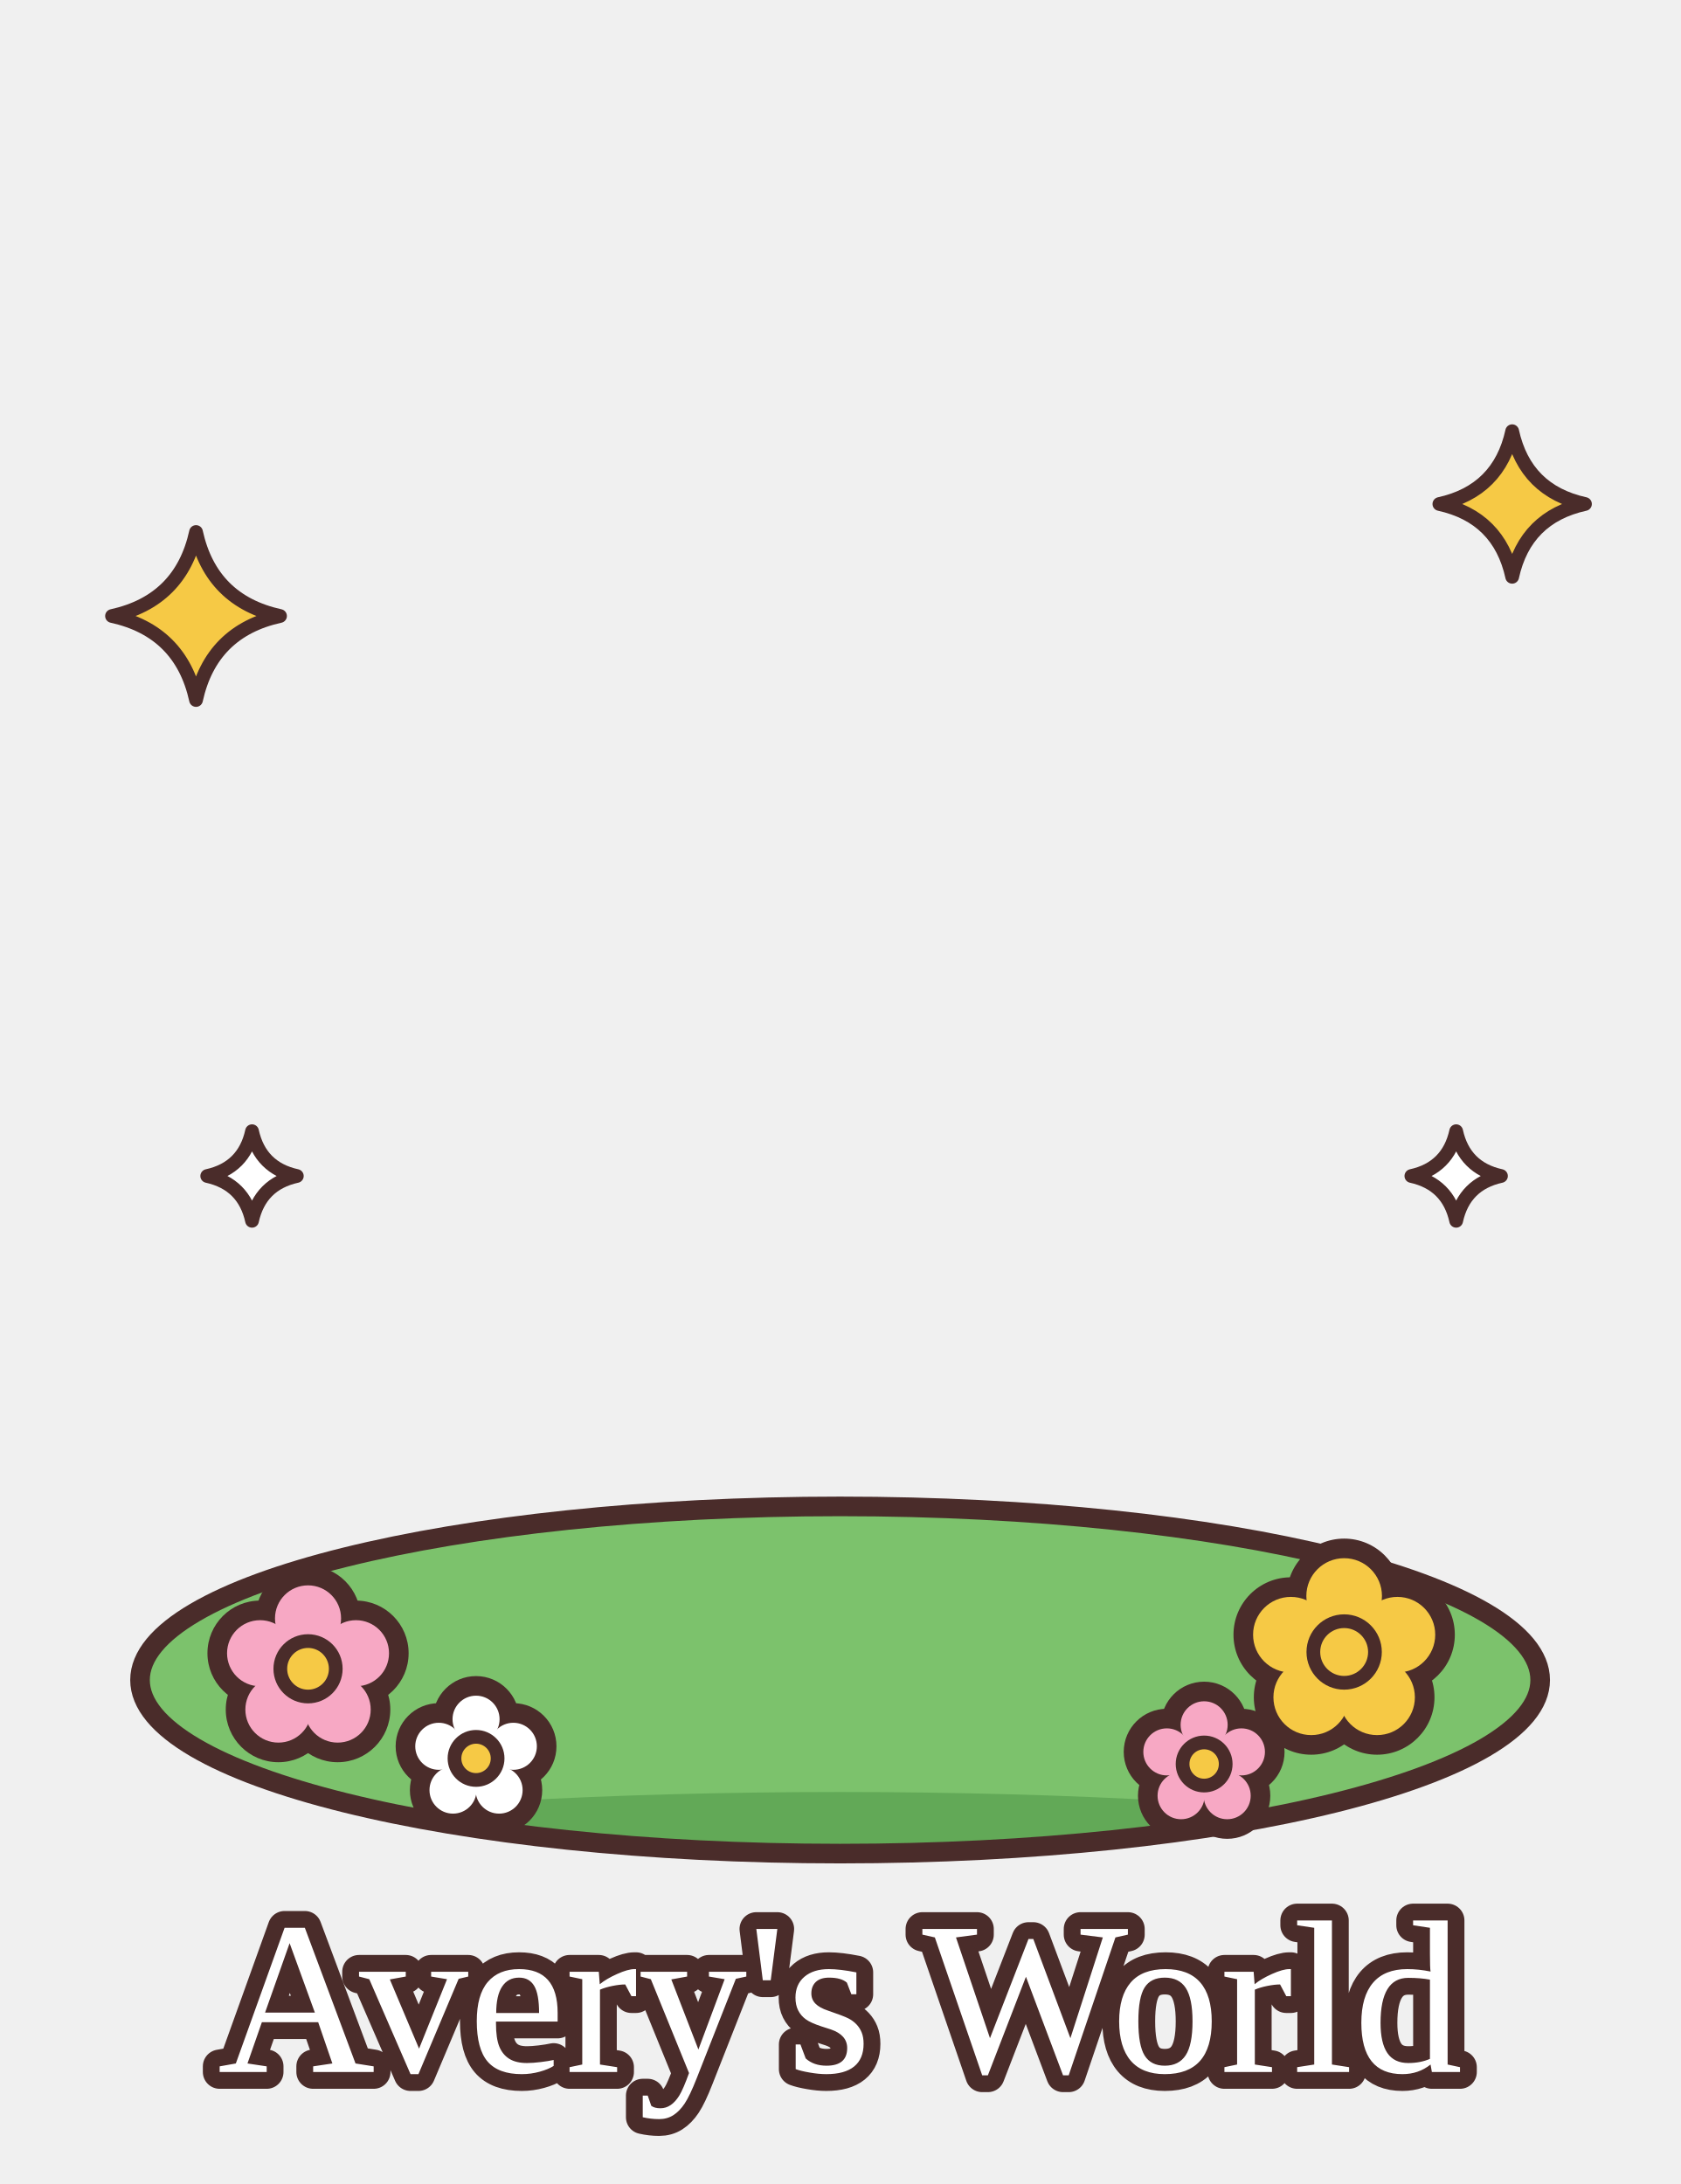
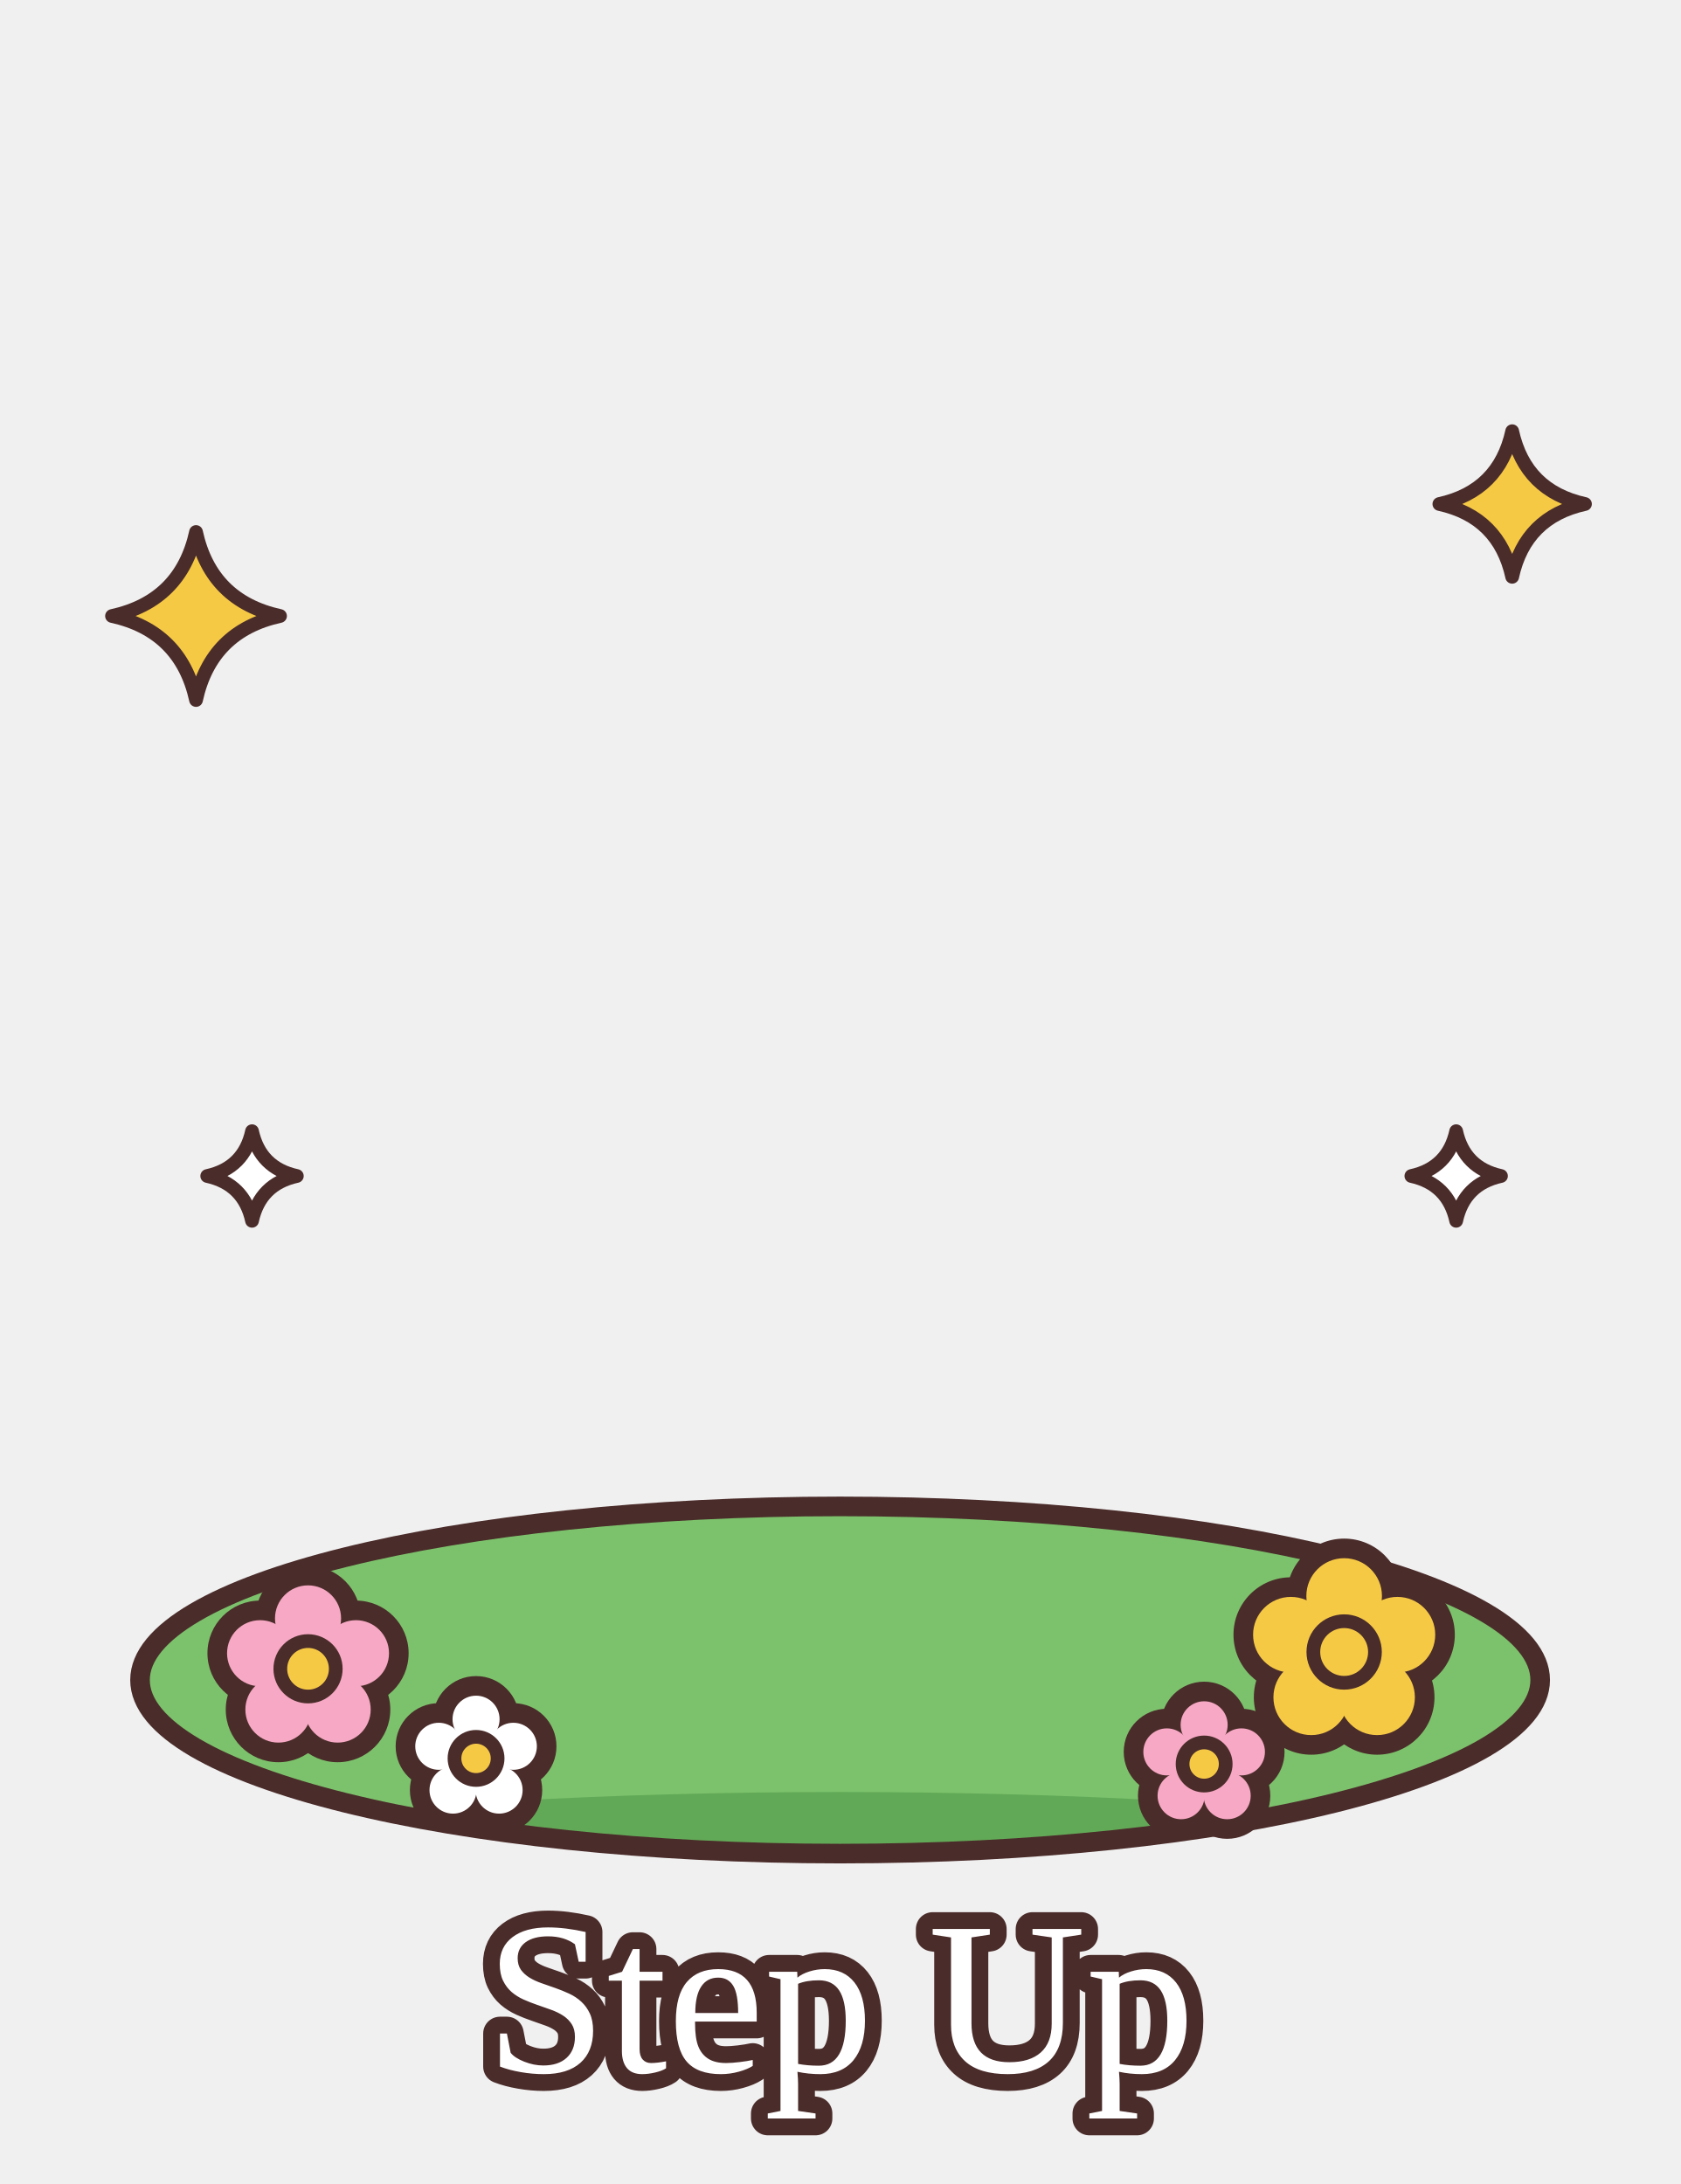
<svg xmlns="http://www.w3.org/2000/svg" viewBox="0 0 600 780">
  <clipPath id="k11">
    <path d="M50 600 a250 62 0 1 0 500 0 a250 62 0 1 0 -500 0Z" />
  </clipPath>
  <path d="M50 600 a250 62 0 1 0 500 0 a250 62 0 1 0 -500 0Z" fill="#7CC26C" />
  <g clip-path="url(#k11)">
    <ellipse cx="300" cy="680" rx="300" ry="40" fill="#62A957" />
  </g>
  <path d="M50 600 a250 62 0 1 0 500 0 a250 62 0 1 0 -500 0Z" fill="none" stroke="#4A2C2A" stroke-width="7" stroke-linejoin="round" />
  <circle cx="110.0" cy="578.0" r="18.8" fill="#4A2C2A" />
  <circle cx="127.119" cy="590.438" r="18.8" fill="#4A2C2A" />
  <circle cx="120.58" cy="610.562" r="18.8" fill="#4A2C2A" />
  <circle cx="99.42" cy="610.562" r="18.8" fill="#4A2C2A" />
  <circle cx="92.881" cy="590.438" r="18.8" fill="#4A2C2A" />
  <circle cx="110.0" cy="578.0" r="11.8" fill="#F7A8C4" />
  <circle cx="127.119" cy="590.438" r="11.8" fill="#F7A8C4" />
  <circle cx="120.58" cy="610.562" r="11.8" fill="#F7A8C4" />
  <circle cx="99.42" cy="610.562" r="11.8" fill="#F7A8C4" />
  <circle cx="92.881" cy="590.438" r="11.8" fill="#F7A8C4" />
  <clipPath id="k12">
    <path d="M100.1 596 a9.9 9.9 0 1 0 19.8 0 a9.9 9.9 0 1 0 -19.8 0Z" />
  </clipPath>
  <path d="M100.1 596 a9.9 9.9 0 1 0 19.8 0 a9.9 9.9 0 1 0 -19.8 0Z" fill="#F6C945" />
  <path d="M100.1 596 a9.9 9.9 0 1 0 19.8 0 a9.9 9.9 0 1 0 -19.8 0Z" fill="none" stroke="#4A2C2A" stroke-width="4.9" stroke-linejoin="round" />
  <circle cx="480.0" cy="570.0" r="20.5" fill="#4A2C2A" />
  <circle cx="499.021" cy="583.82" r="20.5" fill="#4A2C2A" />
  <circle cx="491.756" cy="606.18" r="20.5" fill="#4A2C2A" />
  <circle cx="468.244" cy="606.18" r="20.5" fill="#4A2C2A" />
  <circle cx="460.979" cy="583.82" r="20.5" fill="#4A2C2A" />
  <circle cx="480.0" cy="570.0" r="13.5" fill="#F6C945" />
  <circle cx="499.021" cy="583.82" r="13.5" fill="#F6C945" />
  <circle cx="491.756" cy="606.18" r="13.5" fill="#F6C945" />
  <circle cx="468.244" cy="606.18" r="13.5" fill="#F6C945" />
  <circle cx="460.979" cy="583.82" r="13.5" fill="#F6C945" />
  <clipPath id="k13">
    <path d="M469.0 590 a11.0 11.0 0 1 0 22.0 0 a11.0 11.0 0 1 0 -22.0 0Z" />
  </clipPath>
  <path d="M469.0 590 a11.0 11.0 0 1 0 22.0 0 a11.0 11.0 0 1 0 -22.0 0Z" fill="#F6C945" />
  <path d="M469.0 590 a11.0 11.0 0 1 0 22.0 0 a11.0 11.0 0 1 0 -22.0 0Z" fill="none" stroke="#4A2C2A" stroke-width="4.9" stroke-linejoin="round" />
  <circle cx="170.0" cy="614.0" r="15.4" fill="#4A2C2A" />
  <circle cx="183.315" cy="623.674" r="15.4" fill="#4A2C2A" />
  <circle cx="178.229" cy="639.326" r="15.4" fill="#4A2C2A" />
  <circle cx="161.771" cy="639.326" r="15.4" fill="#4A2C2A" />
  <circle cx="156.685" cy="623.674" r="15.4" fill="#4A2C2A" />
  <circle cx="170.0" cy="614.0" r="8.4" fill="#FFFFFF" />
  <circle cx="183.315" cy="623.674" r="8.4" fill="#FFFFFF" />
  <circle cx="178.229" cy="639.326" r="8.4" fill="#FFFFFF" />
  <circle cx="161.771" cy="639.326" r="8.4" fill="#FFFFFF" />
  <circle cx="156.685" cy="623.674" r="8.4" fill="#FFFFFF" />
  <clipPath id="k14">
    <path d="M162.3 628 a7.7 7.7 0 1 0 15.4 0 a7.7 7.7 0 1 0 -15.4 0Z" />
  </clipPath>
  <path d="M162.3 628 a7.7 7.7 0 1 0 15.4 0 a7.7 7.7 0 1 0 -15.4 0Z" fill="#F6C945" />
  <path d="M162.3 628 a7.7 7.7 0 1 0 15.4 0 a7.7 7.7 0 1 0 -15.4 0Z" fill="none" stroke="#4A2C2A" stroke-width="4.9" stroke-linejoin="round" />
  <circle cx="430.0" cy="616.0" r="15.4" fill="#4A2C2A" />
  <circle cx="443.315" cy="625.674" r="15.4" fill="#4A2C2A" />
  <circle cx="438.229" cy="641.326" r="15.4" fill="#4A2C2A" />
  <circle cx="421.771" cy="641.326" r="15.4" fill="#4A2C2A" />
  <circle cx="416.685" cy="625.674" r="15.4" fill="#4A2C2A" />
  <circle cx="430.0" cy="616.0" r="8.4" fill="#F7A8C4" />
  <circle cx="443.315" cy="625.674" r="8.4" fill="#F7A8C4" />
  <circle cx="438.229" cy="641.326" r="8.4" fill="#F7A8C4" />
  <circle cx="421.771" cy="641.326" r="8.4" fill="#F7A8C4" />
  <circle cx="416.685" cy="625.674" r="8.4" fill="#F7A8C4" />
  <clipPath id="k15">
    <path d="M422.3 630 a7.7 7.7 0 1 0 15.4 0 a7.7 7.7 0 1 0 -15.4 0Z" />
  </clipPath>
  <path d="M422.3 630 a7.7 7.7 0 1 0 15.4 0 a7.7 7.7 0 1 0 -15.4 0Z" fill="#F6C945" />
  <path d="M422.3 630 a7.7 7.7 0 1 0 15.4 0 a7.7 7.7 0 1 0 -15.4 0Z" fill="none" stroke="#4A2C2A" stroke-width="4.9" stroke-linejoin="round" />
  <clipPath id="k16">
    <path d="M70 190 Q75.4 214.6 100 220 Q75.4 225.4 70 250 Q64.6 225.4 40 220 Q64.6 214.6 70 190Z" />
  </clipPath>
  <path d="M70 190 Q75.4 214.6 100 220 Q75.4 225.4 70 250 Q64.6 225.4 40 220 Q64.6 214.6 70 190Z" fill="#F6C945" />
  <path d="M70 190 Q75.4 214.6 100 220 Q75.4 225.4 70 250 Q64.6 225.4 40 220 Q64.6 214.6 70 190Z" fill="none" stroke="#4A2C2A" stroke-width="4.9" stroke-linejoin="round" />
  <clipPath id="k17">
    <path d="M540 154 Q544.68 175.32 566 180 Q544.68 184.68 540 206 Q535.32 184.68 514 180 Q535.32 175.32 540 154Z" />
  </clipPath>
  <path d="M540 154 Q544.68 175.32 566 180 Q544.68 184.68 540 206 Q535.32 184.68 514 180 Q535.32 175.32 540 154Z" fill="#F6C945" />
  <path d="M540 154 Q544.68 175.32 566 180 Q544.68 184.68 540 206 Q535.32 184.68 514 180 Q535.32 175.32 540 154Z" fill="none" stroke="#4A2C2A" stroke-width="4.9" stroke-linejoin="round" />
  <clipPath id="k18">
    <path d="M520 404 Q522.88 417.12 536 420 Q522.88 422.88 520 436 Q517.12 422.88 504 420 Q517.12 417.12 520 404Z" />
  </clipPath>
  <path d="M520 404 Q522.88 417.12 536 420 Q522.88 422.88 520 436 Q517.12 422.88 504 420 Q517.12 417.12 520 404Z" fill="#FFFFFF" />
  <path d="M520 404 Q522.88 417.12 536 420 Q522.88 422.88 520 436 Q517.12 422.88 504 420 Q517.12 417.12 520 404Z" fill="none" stroke="#4A2C2A" stroke-width="4.9" stroke-linejoin="round" />
  <clipPath id="k19">
    <path d="M90 404 Q92.88 417.12 106 420 Q92.88 422.88 90 436 Q87.12 422.88 74 420 Q87.12 417.12 90 404Z" />
  </clipPath>
  <path d="M90 404 Q92.88 417.12 106 420 Q92.88 422.88 90 436 Q87.12 422.88 74 420 Q87.12 417.12 90 404Z" fill="#FFFFFF" />
  <path d="M90 404 Q92.88 417.12 106 420 Q92.88 422.88 90 436 Q87.12 422.88 74 420 Q87.12 417.12 90 404Z" fill="none" stroke="#4A2C2A" stroke-width="4.9" stroke-linejoin="round" />
-   <text x="300" y="740" text-anchor="middle" font-size="78" fill="#fff" stroke="#4A2C2A" stroke-width="12" stroke-linejoin="round" paint-order="stroke">Avery's World</text>
+   <text x="300" y="740" text-anchor="middle" font-size="78" fill="#fff" stroke="#4A2C2A" stroke-width="12" stroke-linejoin="round" paint-order="stroke">Step Up</text>
</svg>
